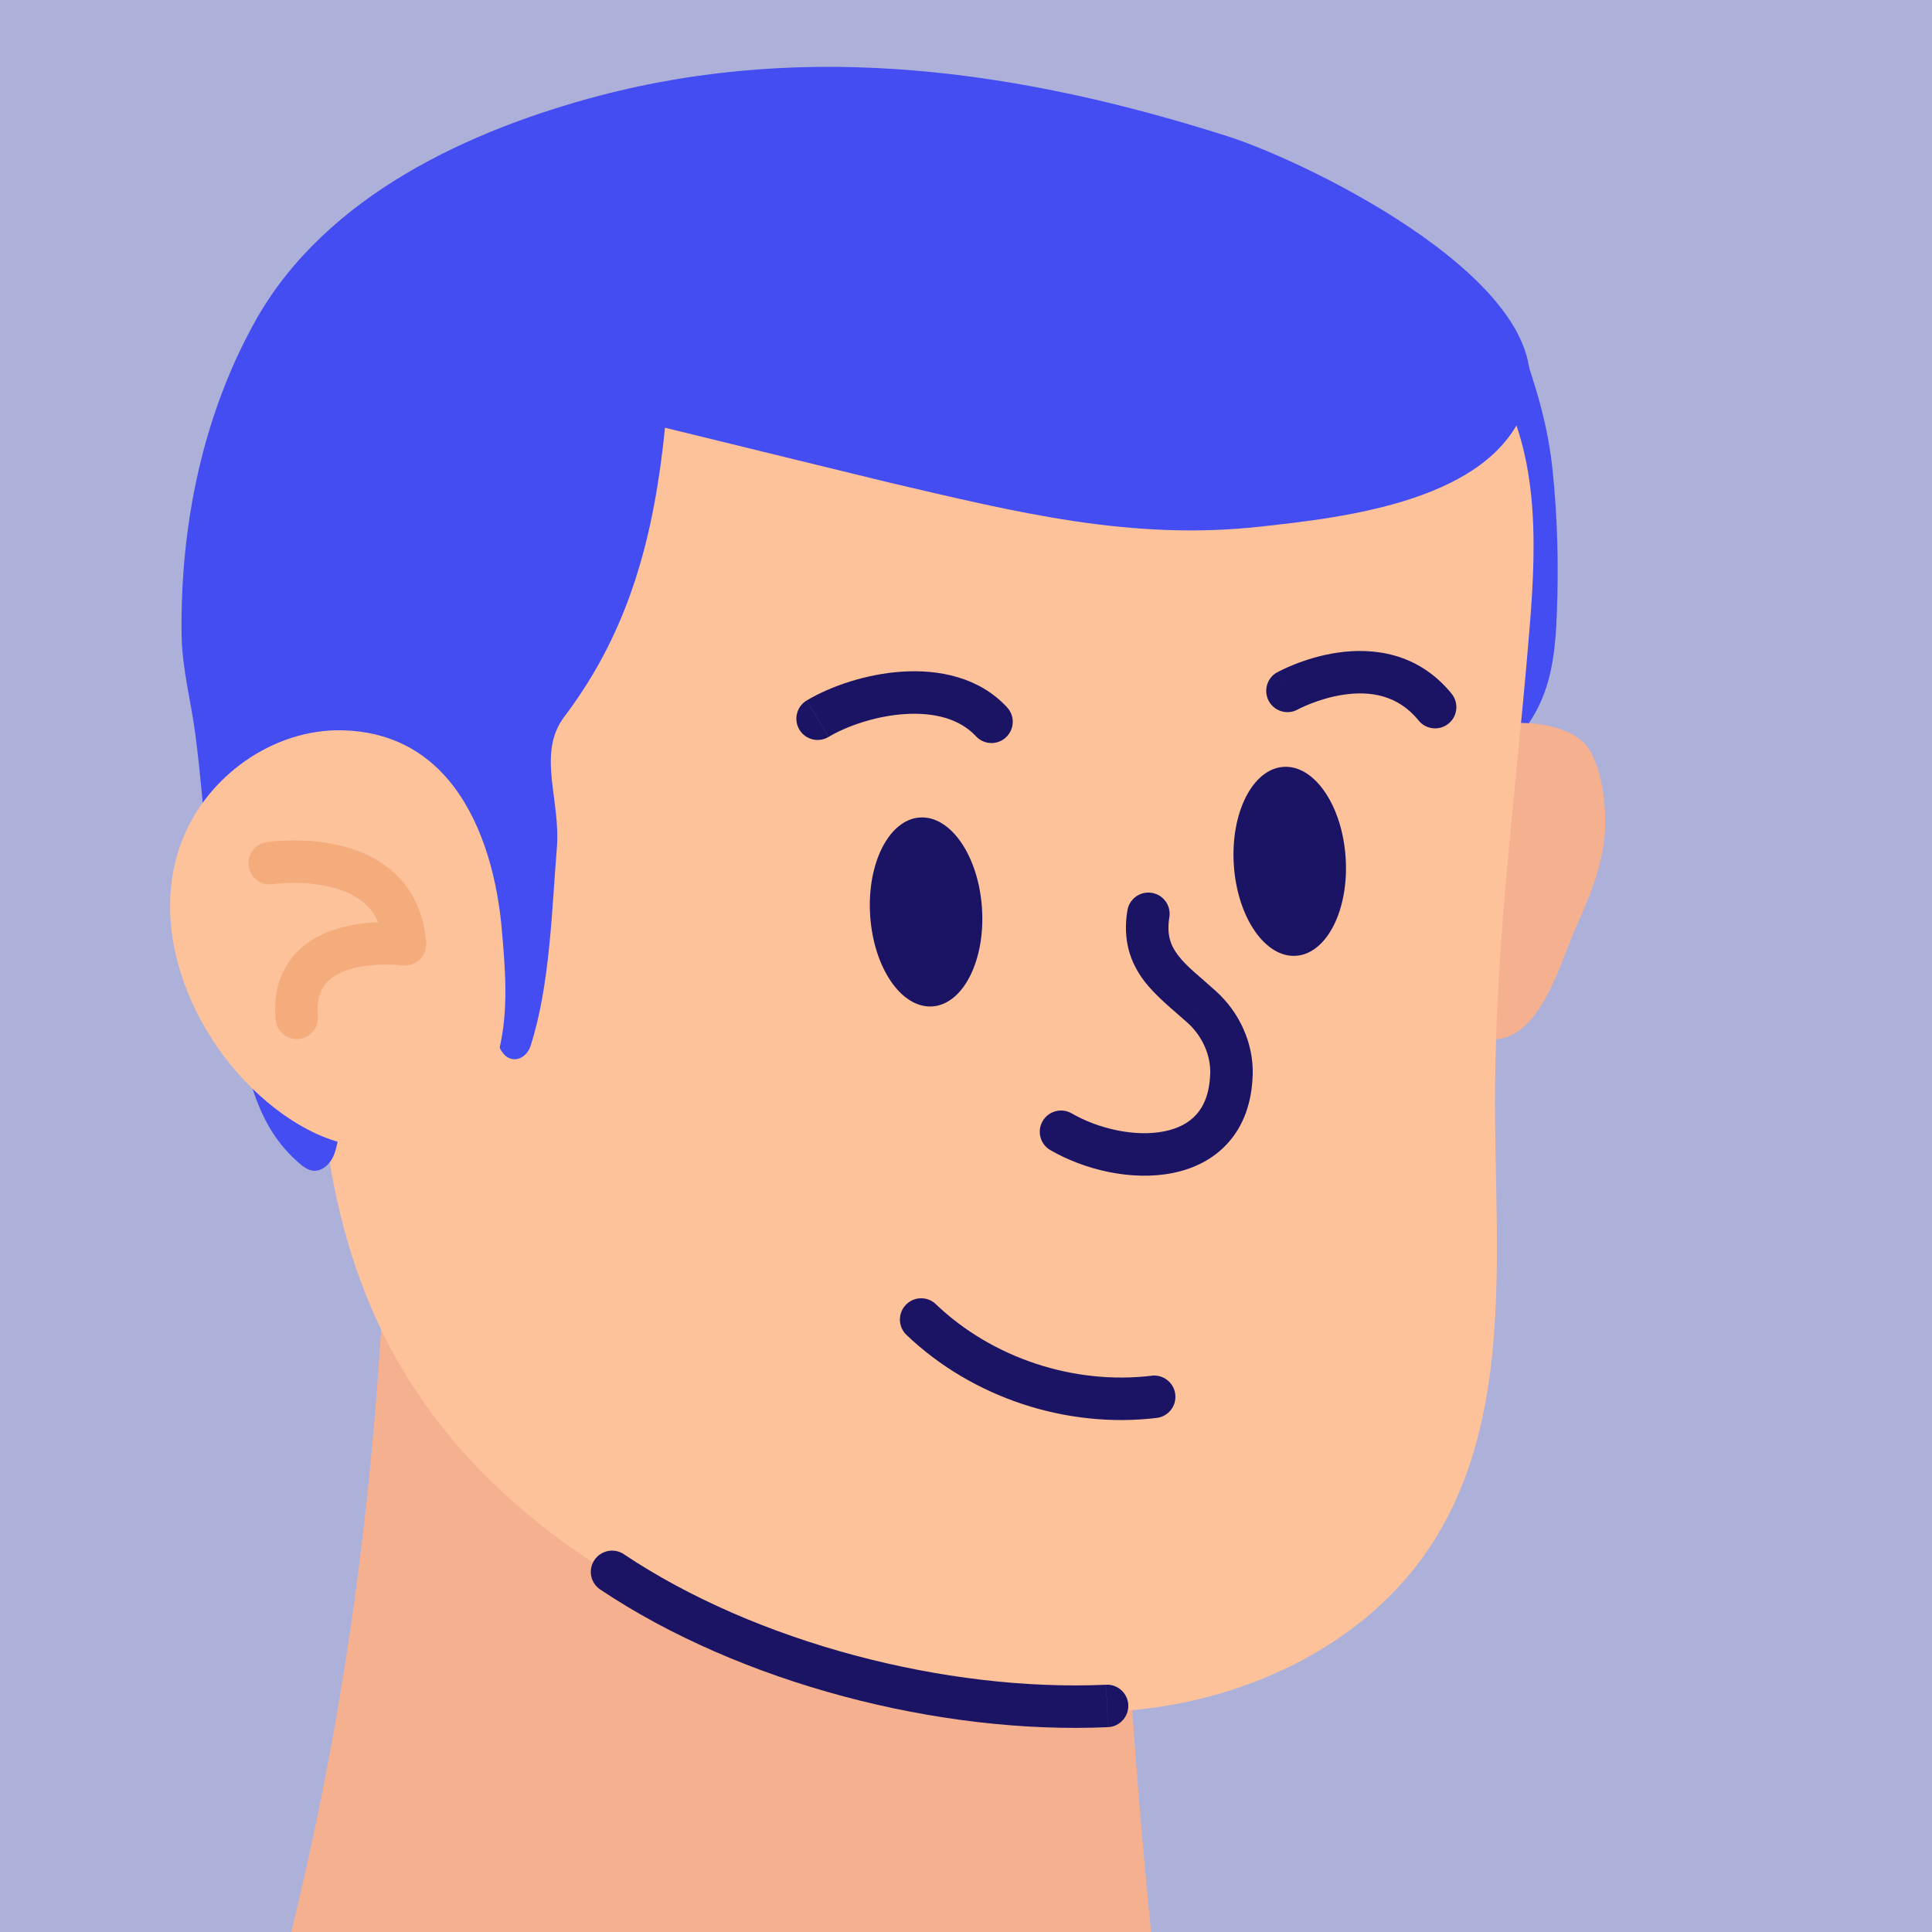
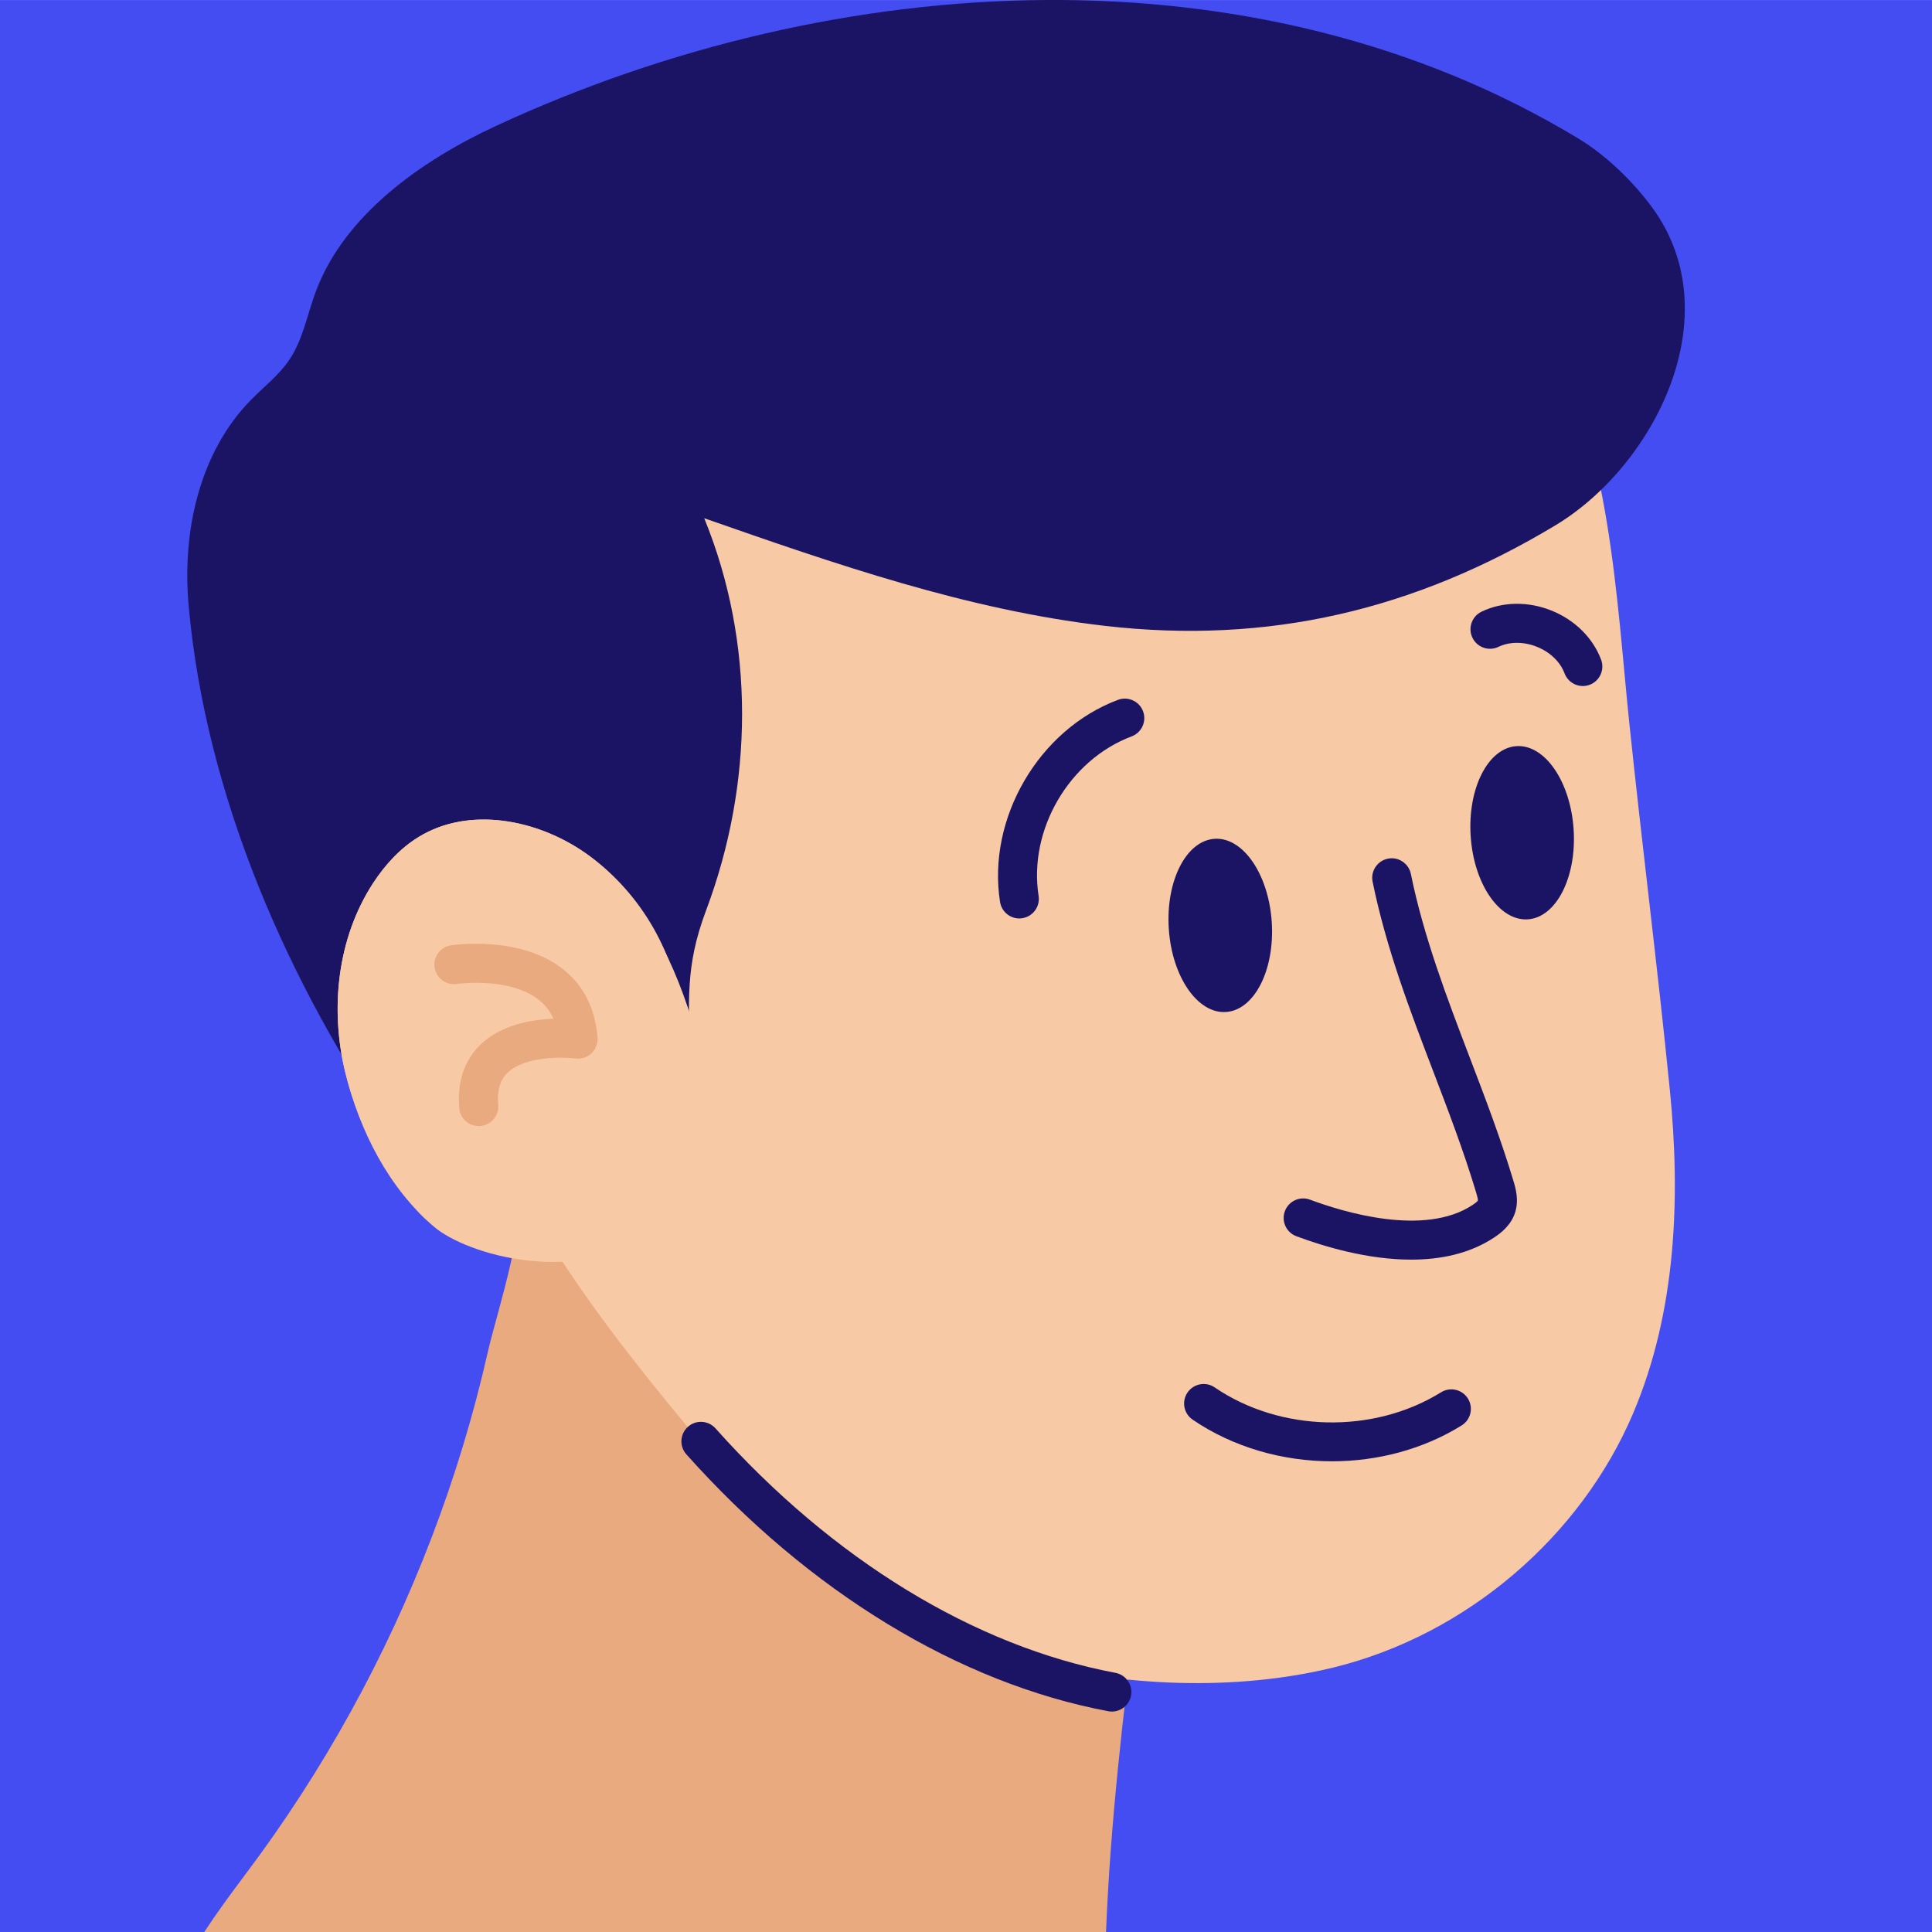
<svg xmlns="http://www.w3.org/2000/svg" width="500" height="500" viewBox="0 0 500 500" fill="none">
-   <path d="M500 -0.002H0V499.998H500V-0.002Z" fill="#ADB0D9" />
-   <path d="M373.9 135.798C375.8 128.798 380.9 122.098 379.6 114.998C378.6 109.498 376.3 103.798 377 98.098C377.5 93.898 383.8 81.298 389.3 82.798C391.5 83.398 392.6 85.898 393.3 87.998C397.3 99.498 400.5 109.298 401.8 121.598C403.1 133.998 403.4 146.498 402.9 158.998C402.6 166.698 401.9 174.498 398.8 181.498C396.1 187.698 391.5 193.098 385.9 196.798C384.3 193.298 380.9 191.098 378.4 188.198C374.4 183.698 372.5 177.798 371.4 171.898C371.4 159.398 370.6 148.198 373.9 135.798Z" fill="#444DF2" />
-   <path d="M362.3 249.998C360.3 241.798 361.1 233.198 361.9 224.798C362.9 214.698 365.9 204.198 372.1 196.798C376.9 191.098 383.7 187.298 392.9 187.098C399 186.998 407.8 188.498 411.3 193.998C414.9 199.798 415.8 209.498 415.3 215.998C414.6 224.798 411 232.898 407.5 240.798C403.7 249.498 398.7 268.198 387.1 268.998C375 269.898 365.1 261.298 362.3 249.998Z" fill="#F5B18F" />
-   <path d="M297.9 499.998H75.4C76.2 496.598 77 493.198 77.8 489.798C93.7 421.598 99.9 355.498 100.8 283.998C157.1 304.798 216.3 295.898 274.4 294.998C296 294.698 288.8 319.198 289 342.098C289.3 370.698 290.4 399.198 292.1 427.598C293.5 451.798 295.5 475.998 297.9 499.998Z" fill="#F5B18F" />
-   <path d="M395.9 161.998C393.6 190.598 390.1 219.198 388.2 247.898C387.4 260.598 386.9 273.198 386.9 285.898C387 325.098 391.7 367.598 370.1 400.298C354.2 424.298 326.1 438.398 297.5 442.098C276.8 444.798 256.1 442.298 235.9 437.798C204.4 430.898 172.1 418.298 145.4 398.798C129 386.798 114.8 372.198 104.3 354.598C94.2 337.798 88.2 318.898 85.1 299.398C83.5 289.098 82.7 278.598 82.6 268.098C82.4 248.598 84.4 229.098 87.2 209.798C91.2 182.198 95.1 152.998 110.8 129.198C125.5 106.998 147.3 89.698 171.6 78.998C212.2 61.198 258.1 59.998 302.4 62.698C318.1 63.698 333.9 65.098 348.8 70.098C363.7 75.098 377.7 83.998 386.2 97.098C398.3 115.798 397.7 139.798 395.9 161.998Z" fill="#FEC29B" />
-   <path d="M241.272 260.462C249.264 259.937 255.023 248.566 254.137 235.063C253.251 221.561 246.054 211.04 238.063 211.565C230.071 212.089 224.312 223.46 225.198 236.963C226.084 250.466 233.281 260.986 241.272 260.462Z" fill="#1B1464" />
-   <path d="M335.387 247.36C343.378 246.836 349.138 235.465 348.251 221.962C347.365 208.46 340.168 197.939 332.177 198.463C324.186 198.988 318.426 210.359 319.312 223.862C320.199 237.364 327.395 247.885 335.387 247.36Z" fill="#1B1464" />
-   <path d="M214.42 190.718C219.14 187.908 226.67 185.278 234.23 184.798C241.83 184.318 248.4 186.038 252.57 190.538L260.64 183.058C253.32 175.158 242.83 173.228 233.53 173.818C224.19 174.408 214.97 177.588 208.79 181.268L214.42 190.718ZM252.57 190.538C254.64 192.768 258.12 192.898 260.34 190.828C262.57 188.758 262.7 185.278 260.63 183.058L252.57 190.538ZM208.78 181.278C206.17 182.838 205.32 186.208 206.87 188.818C208.43 191.428 211.8 192.278 214.41 190.728L208.78 181.278Z" fill="#1B1464" />
-   <path d="M333.2 178.798C335.87 183.608 335.86 183.608 335.86 183.608C335.86 183.608 335.87 183.608 335.88 183.598C335.9 183.588 335.95 183.558 336.02 183.528C336.15 183.458 336.37 183.348 336.66 183.208C337.24 182.928 338.11 182.538 339.2 182.108C341.41 181.238 344.43 180.268 347.78 179.778C354.48 178.798 361.72 179.778 367.14 186.468L375.68 179.538C366.9 168.718 355.04 167.608 346.19 168.898C341.77 169.548 337.9 170.798 335.17 171.878C333.79 172.418 332.67 172.928 331.89 173.308C331.49 173.498 331.18 173.658 330.96 173.778C330.85 173.838 330.76 173.888 330.69 173.918C330.66 173.938 330.63 173.948 330.61 173.968C330.6 173.978 330.59 173.978 330.58 173.988C330.58 173.988 330.57 173.988 330.57 173.998C330.54 173.988 330.53 173.988 333.2 178.798ZM367.13 186.468C369.04 188.828 372.51 189.188 374.87 187.278C377.23 185.368 377.59 181.898 375.68 179.538L367.13 186.468ZM330.53 173.988C327.87 175.458 326.91 178.808 328.39 181.468C329.86 184.128 333.21 185.088 335.87 183.608L330.53 173.988Z" fill="#1B1464" />
-   <path d="M234.6 345.478C251.6 361.728 276.04 369.758 299.35 366.958L298.04 356.038C277.95 358.448 256.79 351.478 242.19 337.518L234.6 345.478ZM299.35 366.958C302.37 366.598 304.52 363.858 304.16 360.838C303.8 357.818 301.06 355.668 298.04 356.028L299.35 366.958ZM242.2 337.518C240 335.418 236.52 335.498 234.42 337.698C232.32 339.898 232.4 343.378 234.6 345.478L242.2 337.518Z" fill="#1B1464" />
-   <path d="M394.9 104.698C386.6 129.598 348.1 133.898 326.1 136.298C292.6 139.998 262.8 132.498 230.6 124.998C226.4 123.998 172.1 110.698 172.1 110.698C169.3 138.498 163 163.098 146.1 185.398C138.8 194.998 145.2 206.998 144.1 219.598C142.8 235.698 142.3 255.298 137.3 270.698C136.7 272.698 134.8 274.398 132.7 274.098C129.8 273.698 128.9 270.198 127.8 267.498C125.3 261.198 118.2 255.498 111.2 258.498C104.6 261.398 101.3 271.698 97.9 277.398C94.7 282.798 89.7 287.398 87.9 293.398C87.3 295.398 87.1 297.498 86.2 299.398C85.3 301.298 83.5 302.998 81.4 302.998C79.9 302.998 78.5 301.998 77.4 300.998C66.5 291.598 64.7 279.198 61 266.398C56.8 251.398 55.1 235.898 53.6 220.498C52.7 210.498 51.9 200.398 50.6 190.398C49.5 181.698 47.1 173.098 47 164.298C46.6 135.898 52.5 107.098 66.4 82.498C84.6 50.498 121.7 33.598 155 24.798C209.8 10.398 264.5 18.298 317.8 35.298C339.3 42.198 405.1 74.398 394.9 104.698Z" fill="#444DF2" />
-   <path d="M314.7 256.528C310.3 252.528 307.18 250.258 304.85 247.188C302.95 244.668 301.89 241.898 302.63 237.388L291.77 235.608C290.51 243.298 292.5 249.078 296.07 253.808C299.22 257.978 303.99 261.658 307.3 264.668L314.7 256.528ZM324.2 278.168C324.45 269.918 320.68 261.898 314.68 256.508L307.33 264.688C311.13 268.098 313.35 273.078 313.21 277.828L324.2 278.168ZM271.85 297.658C280.71 302.788 292.91 305.678 303.42 303.588C308.78 302.528 313.95 300.108 317.85 295.738C321.79 291.328 323.99 285.408 324.19 278.148L313.19 277.838C313.04 282.978 311.55 286.268 309.63 288.418C307.68 290.608 304.86 292.088 301.26 292.798C293.87 294.268 284.37 292.208 277.33 288.128L271.85 297.658ZM302.63 237.388C303.12 234.388 301.09 231.558 298.09 231.068C295.09 230.578 292.26 232.608 291.77 235.608L302.63 237.388ZM311 260.598L307.3 264.668C307.31 264.678 307.32 264.688 307.33 264.688L311 260.598ZM318.7 277.998L313.2 277.828V277.838L318.7 277.998ZM277.35 288.138C274.72 286.618 271.36 287.518 269.83 290.148C268.31 292.778 269.21 296.138 271.84 297.668L277.35 288.138Z" fill="#1B1464" />
-   <path d="M116.1 201.898C109.7 194.298 100.8 189.298 88.6 188.998C70.7 188.598 53.5 200.898 47.1 217.598C36.7 244.498 54.1 277.398 77.6 291.198C98.5 303.498 123 296.298 129.1 271.998C131.8 261.198 130.7 249.798 129.7 238.798C128.3 225.498 124.3 211.698 116.1 201.898Z" fill="#FEC29B" />
-   <path d="M104.8 244.398C105.53 238.948 105.52 238.948 105.52 238.948C105.52 238.948 105.52 238.948 105.51 238.948H105.5C105.49 238.948 105.48 238.948 105.47 238.948C105.44 238.948 105.41 238.938 105.37 238.938C105.29 238.928 105.18 238.918 105.05 238.898C104.78 238.868 104.41 238.828 103.94 238.798C103.01 238.728 101.71 238.648 100.17 238.638C97.12 238.618 92.92 238.858 88.67 239.958C84.46 241.048 79.73 243.108 76.21 247.088C72.54 251.228 70.71 256.848 71.32 263.878L82.28 262.928C81.89 258.458 83.06 255.948 84.45 254.378C85.99 252.638 88.39 251.388 91.43 250.608C94.43 249.828 97.6 249.628 100.12 249.638C101.36 249.648 102.38 249.708 103.09 249.758C103.44 249.788 103.71 249.808 103.88 249.828C103.97 249.838 104.03 249.848 104.06 249.848C104.08 249.848 104.09 249.848 104.09 249.848C104.07 249.848 104.07 249.848 104.8 244.398ZM69.8 223.398C70.62 228.838 70.62 228.838 70.62 228.838C70.62 228.838 70.64 228.838 70.66 228.828C70.7 228.818 70.77 228.818 70.86 228.798C71.05 228.778 71.35 228.738 71.75 228.698C72.54 228.618 73.7 228.538 75.11 228.508C77.95 228.448 81.65 228.628 85.3 229.488C88.97 230.348 92.28 231.828 94.72 234.128C97.04 236.328 98.92 239.588 99.33 244.798L110.3 243.958C109.7 236.178 106.71 230.308 102.28 226.128C97.97 222.058 92.65 219.908 87.83 218.768C82.98 217.628 78.3 217.428 74.9 217.498C73.18 217.528 71.75 217.638 70.73 217.728C70.22 217.778 69.81 217.828 69.52 217.858C69.37 217.878 69.26 217.888 69.17 217.908C69.13 217.918 69.09 217.918 69.06 217.918C69.05 217.918 69.03 217.918 69.03 217.928H69.02C69.02 217.928 69.02 217.928 69.01 217.928C68.98 217.958 68.98 217.958 69.8 223.398ZM71.32 263.878C71.58 266.908 74.25 269.148 77.28 268.878C80.31 268.618 82.55 265.948 82.28 262.918L71.32 263.878ZM104.8 244.398L104.07 249.848C105.71 250.068 107.37 249.528 108.58 248.388C109.79 247.248 110.41 245.628 110.28 243.968L104.8 244.398ZM68.98 217.958C65.98 218.418 63.91 221.218 64.37 224.218C64.83 227.218 67.63 229.288 70.63 228.828L68.98 217.958Z" fill="#F4AC7D" />
-   <path d="M286.25 436.008C244.83 437.858 195.71 425.128 161.45 402.228L155.34 411.368C191.68 435.668 243.16 448.938 286.74 446.988L286.25 436.008ZM161.46 402.228C158.93 400.538 155.52 401.218 153.83 403.748C152.14 406.278 152.82 409.688 155.35 411.378L161.46 402.228ZM286.75 446.988C289.78 446.848 292.13 444.278 292 441.248C291.87 438.218 289.29 435.868 286.26 435.998L286.75 446.988Z" fill="#1B1464" />
+   <path d="M500 0.01H0V499.998H500V0.01Z" fill="#444DF2" />
+   <path d="M294.15 415.7C290.68 443.55 287.35 471.849 286.24 499.998H52.87C55.94 495.288 59.58 490.308 63.66 484.879C83.69 458.269 99.92 428.81 111.79 397.691C117.72 382.141 122.57 366.161 126.24 349.922C128.8 338.652 137.34 314.182 133.51 303.073C135.7 309.433 138.79 315.312 142.58 320.742C154.57 337.912 173.58 350.422 193.34 358.321C219.35 368.711 247.41 372.721 274.33 380.451C279.96 382.071 285.82 384.031 289.75 388.381C296.13 395.461 295.33 406.24 294.15 415.7Z" fill="#444DF2" />
+   <path d="M294.15 415.7C290.68 443.55 287.35 471.849 286.24 499.998H52.87C55.94 495.288 59.58 490.308 63.66 484.879C83.69 458.269 99.92 428.81 111.79 397.691C117.72 382.141 122.57 366.161 126.24 349.922C128.8 338.652 137.34 314.182 133.51 303.073C135.7 309.433 138.79 315.312 142.58 320.742C154.57 337.912 173.58 350.422 193.34 358.321C219.35 368.711 247.41 372.721 274.33 380.451C279.96 382.071 285.82 384.031 289.75 388.381C296.13 395.461 295.33 406.24 294.15 415.7Z" fill="#EAAA7F" />
+   <path d="M105.87 182.036C105.55 160.156 107.87 137.997 117.98 118.347C135.32 84.618 173.36 63.708 212.01 56.389C250.67 49.069 290.42 53.349 329.35 57.949C352.74 60.718 387.62 64.938 400.17 86.368C416.76 114.667 418.37 155.516 421.67 187.186C424.97 218.855 429 250.444 432.16 282.133C434.93 309.923 433.86 339.422 422.62 365.841C409.19 397.421 379.79 423.1 344.93 431.59C295.34 443.66 227.62 427.95 195.71 390.321C172.28 362.692 146.02 332.572 130.51 300.153C114.56 266.814 108.07 229.895 106.25 193.355C106.06 189.596 105.92 185.816 105.87 182.036Z" fill="#F7C9A4" />
+   <path d="M141.51 317.272C134.4 318.072 127.42 317.393 121.03 314.073C113.21 310.013 107.76 302.623 102.75 295.383C74.68 254.874 53.23 206.145 48.81 156.606C47.12 137.617 51.55 117.187 64.89 103.557C68.29 100.088 72.23 97.078 74.93 93.038C78.49 87.718 79.55 81.168 81.83 75.178C89.34 55.408 109.24 41.449 128.42 32.559C216.67 -8.34 325.46 -14.48 408.64 35.949C415.7 40.229 422.68 47.019 427.56 53.669C448.06 81.618 428.07 120.607 402.52 135.967C366.17 157.826 328.33 166.866 285.9 161.966C250.28 157.846 216.1 145.946 182.25 134.117C195.48 166.466 194.98 202.995 182.76 235.534C177.09 250.644 178.49 258.884 178.34 274.633C178.25 283.803 178.61 305.393 167.82 309.673C159.45 312.993 150.38 316.283 141.51 317.272Z" fill="#1B1464" />
+   <path d="M151.38 220.685C178.18 239.274 186.44 285.653 187.12 316.032C187.15 317.452 187.17 318.932 187.8 320.212C189.83 324.402 161.22 325.862 158.9 325.882C147.61 325.992 136.31 324.802 125.29 322.322C113.33 319.632 109.69 316.482 102.58 306.193C96.61 297.553 91.94 287.973 89.42 277.763C85.33 261.194 87.26 242.794 96.59 228.514C99.68 223.785 103.59 219.505 108.41 216.565C121.41 208.655 138.87 212.005 151.38 220.685Z" fill="#F7C9A4" />
+   <path d="M172.08 318.042C149.13 333.652 120.53 324.432 112.42 317.562C100.61 307.553 93.07 292.623 89.41 277.773C85.32 261.204 87.25 242.804 96.58 228.524C99.67 223.795 103.58 219.515 108.4 216.575C121.4 208.655 138.86 212.015 151.38 220.685C165.05 230.164 174.41 245.614 176.49 262.124" fill="#F7C9A4" />
+   <path d="M317.277 261.907C324.634 261.424 329.94 250.998 329.128 238.62C328.315 226.242 321.692 216.599 314.335 217.082C306.977 217.565 301.671 227.991 302.484 240.369C303.296 252.747 309.919 262.389 317.277 261.907Z" fill="#1B1464" />
+   <path d="M395.401 237.925C402.758 237.442 408.064 227.017 407.252 214.639C406.439 202.261 399.816 192.618 392.459 193.101C385.101 193.584 379.795 204.009 380.608 216.387C381.42 228.765 388.043 238.408 395.401 237.925Z" fill="#1B1464" />
+   <path d="M365.22 325.992C354.04 325.992 342.86 322.682 335.49 319.933C332.88 318.953 331.55 316.053 332.53 313.433C333.51 310.823 336.42 309.493 339.03 310.473C347.51 313.643 368.59 320.123 381.08 311.863C382.08 311.203 382.39 310.843 382.48 310.713C382.51 310.233 382.13 308.963 381.96 308.403C378.78 297.833 374.76 287.323 370.88 277.164C364.9 261.514 358.72 245.324 355.23 228.185C354.67 225.455 356.44 222.785 359.17 222.225C361.9 221.665 364.57 223.435 365.13 226.165C368.46 242.494 374.49 258.284 380.32 273.564C384.27 283.893 388.35 294.583 391.64 305.493C392.22 307.403 393.18 310.593 392.07 313.913C391 317.123 388.47 319.083 386.66 320.283C380.29 324.482 372.76 325.992 365.22 325.992Z" fill="#1B1464" />
+   <path d="M263.79 237.694C261.35 237.694 259.2 235.914 258.81 233.424C255.42 211.795 268.82 188.816 289.32 181.126C291.93 180.146 294.84 181.466 295.82 184.076C296.8 186.686 295.48 189.596 292.87 190.575C276.69 196.645 266.11 214.785 268.79 231.855C269.22 234.604 267.34 237.194 264.58 237.624C264.31 237.674 264.05 237.694 263.79 237.694Z" fill="#1B1464" />
+   <path d="M409.63 177.546C407.59 177.546 405.67 176.296 404.91 174.276C403.78 171.266 401.16 168.756 397.74 167.386C394.32 166.016 390.69 166.026 387.79 167.406C385.28 168.616 382.26 167.546 381.06 165.036C379.85 162.526 380.92 159.506 383.43 158.296C388.87 155.686 395.46 155.586 401.5 158.006C407.54 160.426 412.23 165.056 414.36 170.706C415.34 173.316 414.03 176.226 411.42 177.216C410.83 177.436 410.22 177.546 409.63 177.546Z" fill="#1B1464" />
+   <path d="M344.71 378.182C331.94 378.182 319.16 374.572 308.65 367.402C306.35 365.832 305.75 362.692 307.33 360.382C308.9 358.082 312.04 357.482 314.35 359.052C331.35 370.652 355.45 371.182 372.95 360.322C375.32 358.852 378.43 359.582 379.9 361.952C381.37 364.322 380.64 367.432 378.27 368.902C368.29 375.102 356.5 378.182 344.71 378.182Z" fill="#1B1464" />
+   <path d="M287.75 442.95C287.44 442.95 287.13 442.92 286.81 442.86C248.16 435.59 209.38 411.98 177.63 376.381C175.77 374.301 175.96 371.111 178.04 369.251C180.12 367.391 183.31 367.581 185.17 369.661C215.45 403.6 252.21 426.08 288.68 432.93C291.42 433.45 293.22 436.08 292.71 438.82C292.25 441.26 290.13 442.95 287.75 442.95Z" fill="#1B1464" />
+   <path d="M123.88 291.423C121.29 291.423 119.08 289.443 118.86 286.813C118.12 278.253 121.46 273.114 124.4 270.304C129.75 265.194 137.56 263.854 143.23 263.644C142.38 261.714 141.14 260.104 139.49 258.794C131.89 252.724 118.34 254.624 118.21 254.644C115.46 255.044 112.89 253.144 112.48 250.394C112.07 247.644 113.96 245.074 116.71 244.654C117.44 244.544 134.68 242.054 145.76 250.864C151.07 255.084 154.06 261.034 154.63 268.534C154.75 270.054 154.17 271.544 153.07 272.594C151.96 273.644 150.44 274.123 148.93 273.934C145.57 273.504 135.85 273.314 131.37 277.613C129.4 279.503 128.6 282.223 128.93 285.933C129.17 288.713 127.12 291.163 124.34 291.403C124.18 291.413 124.03 291.423 123.88 291.423Z" fill="#EAAA7F" />
</svg>
